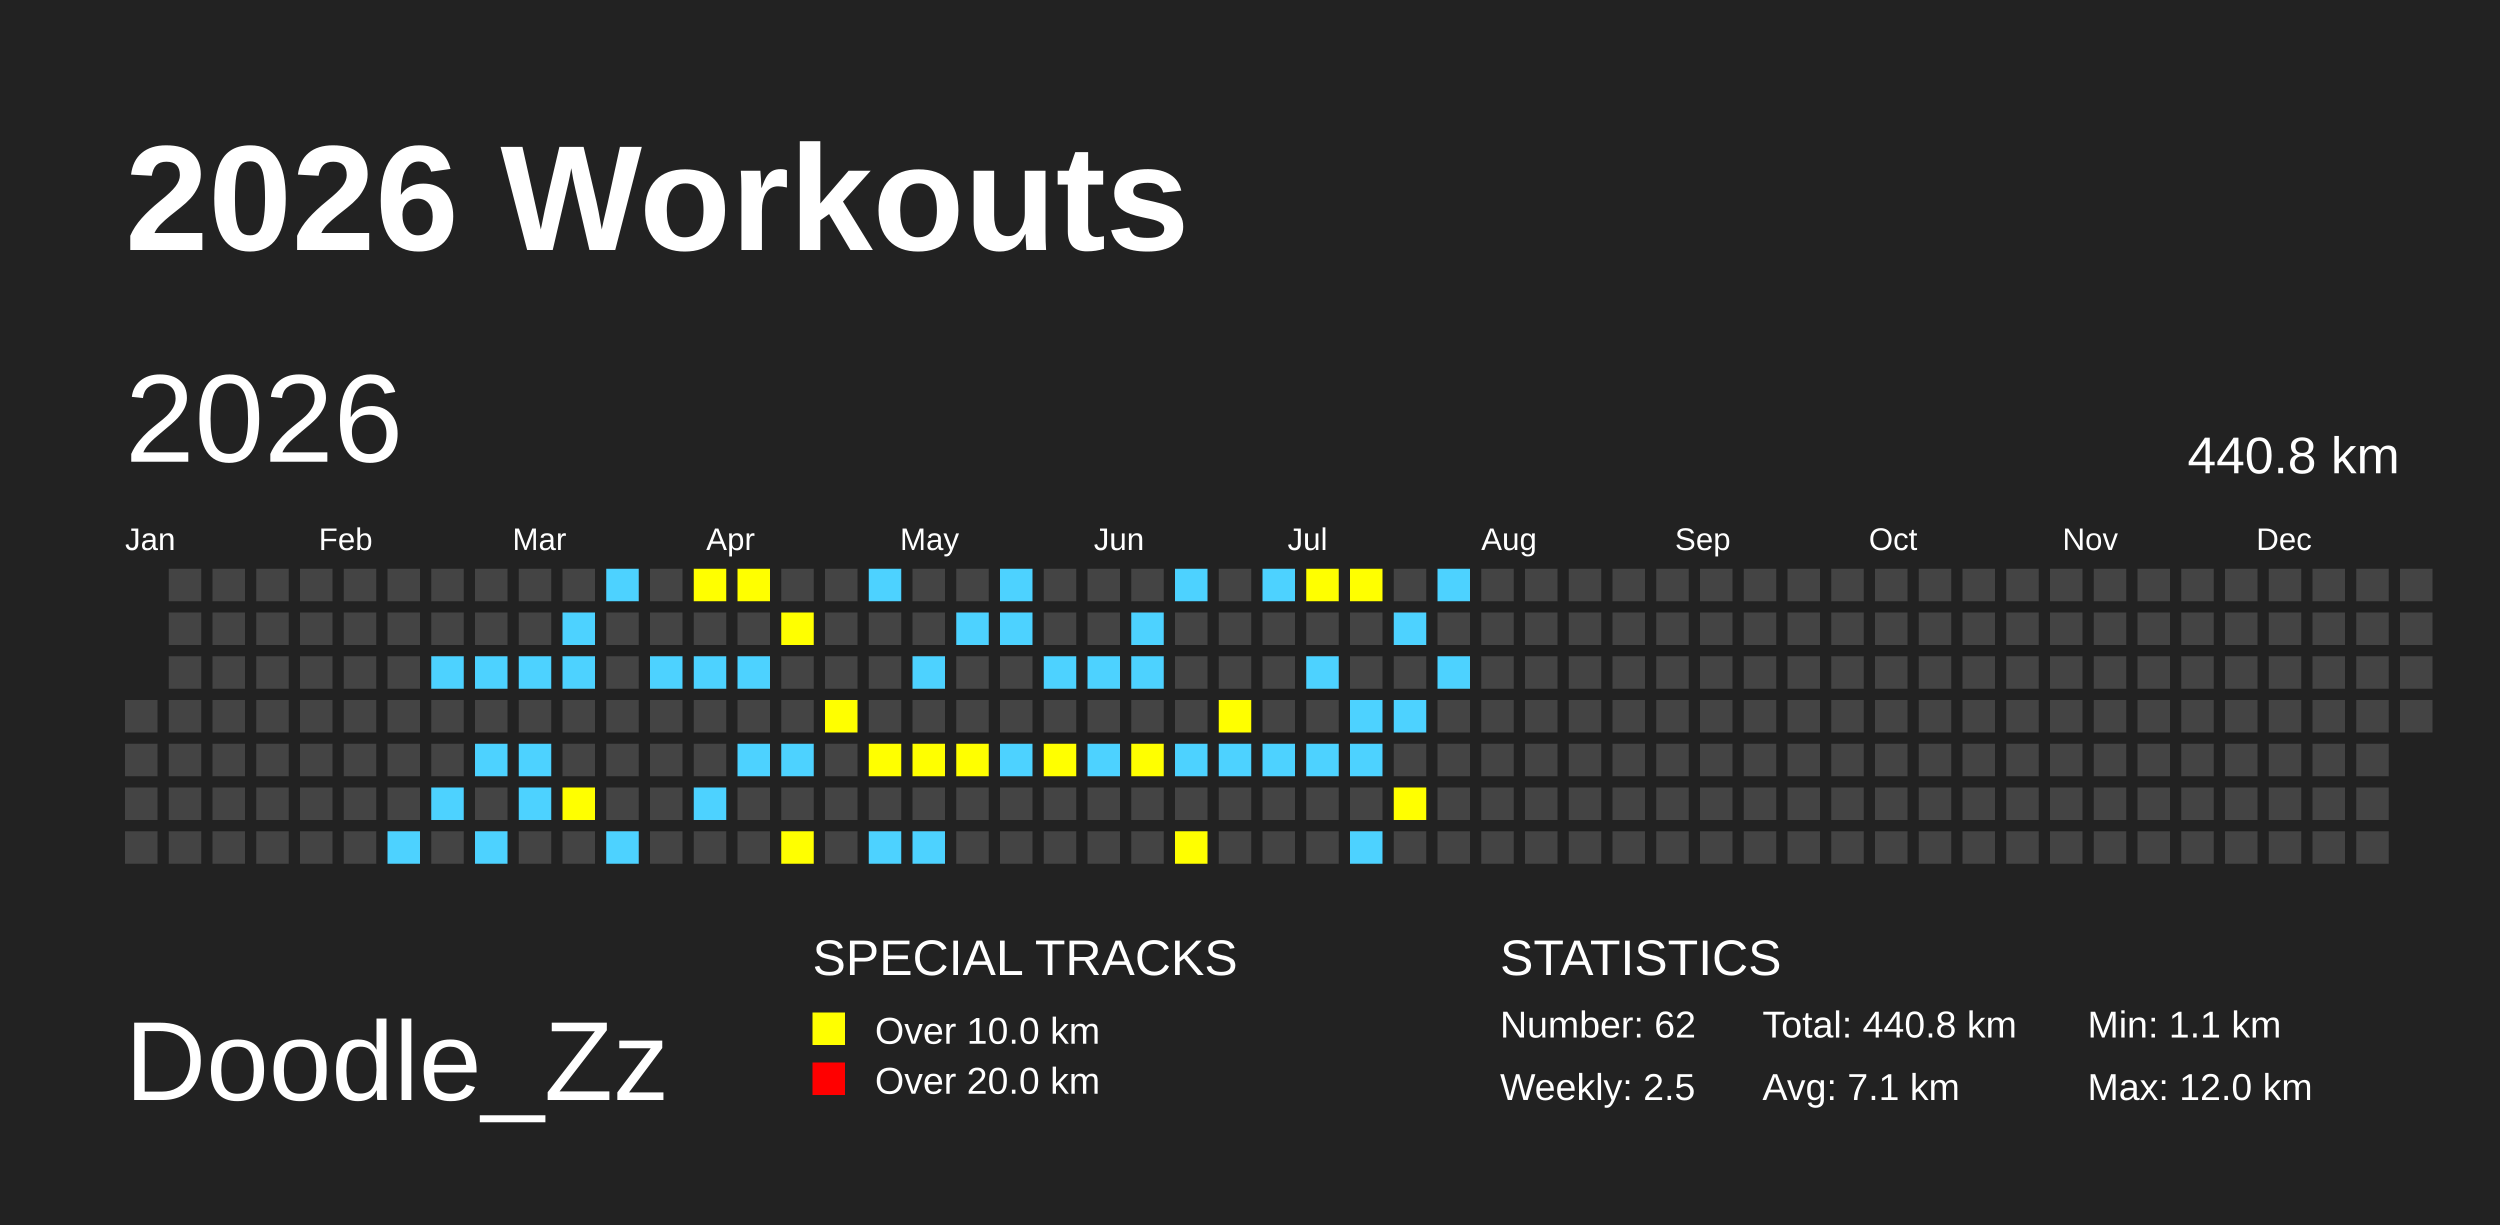
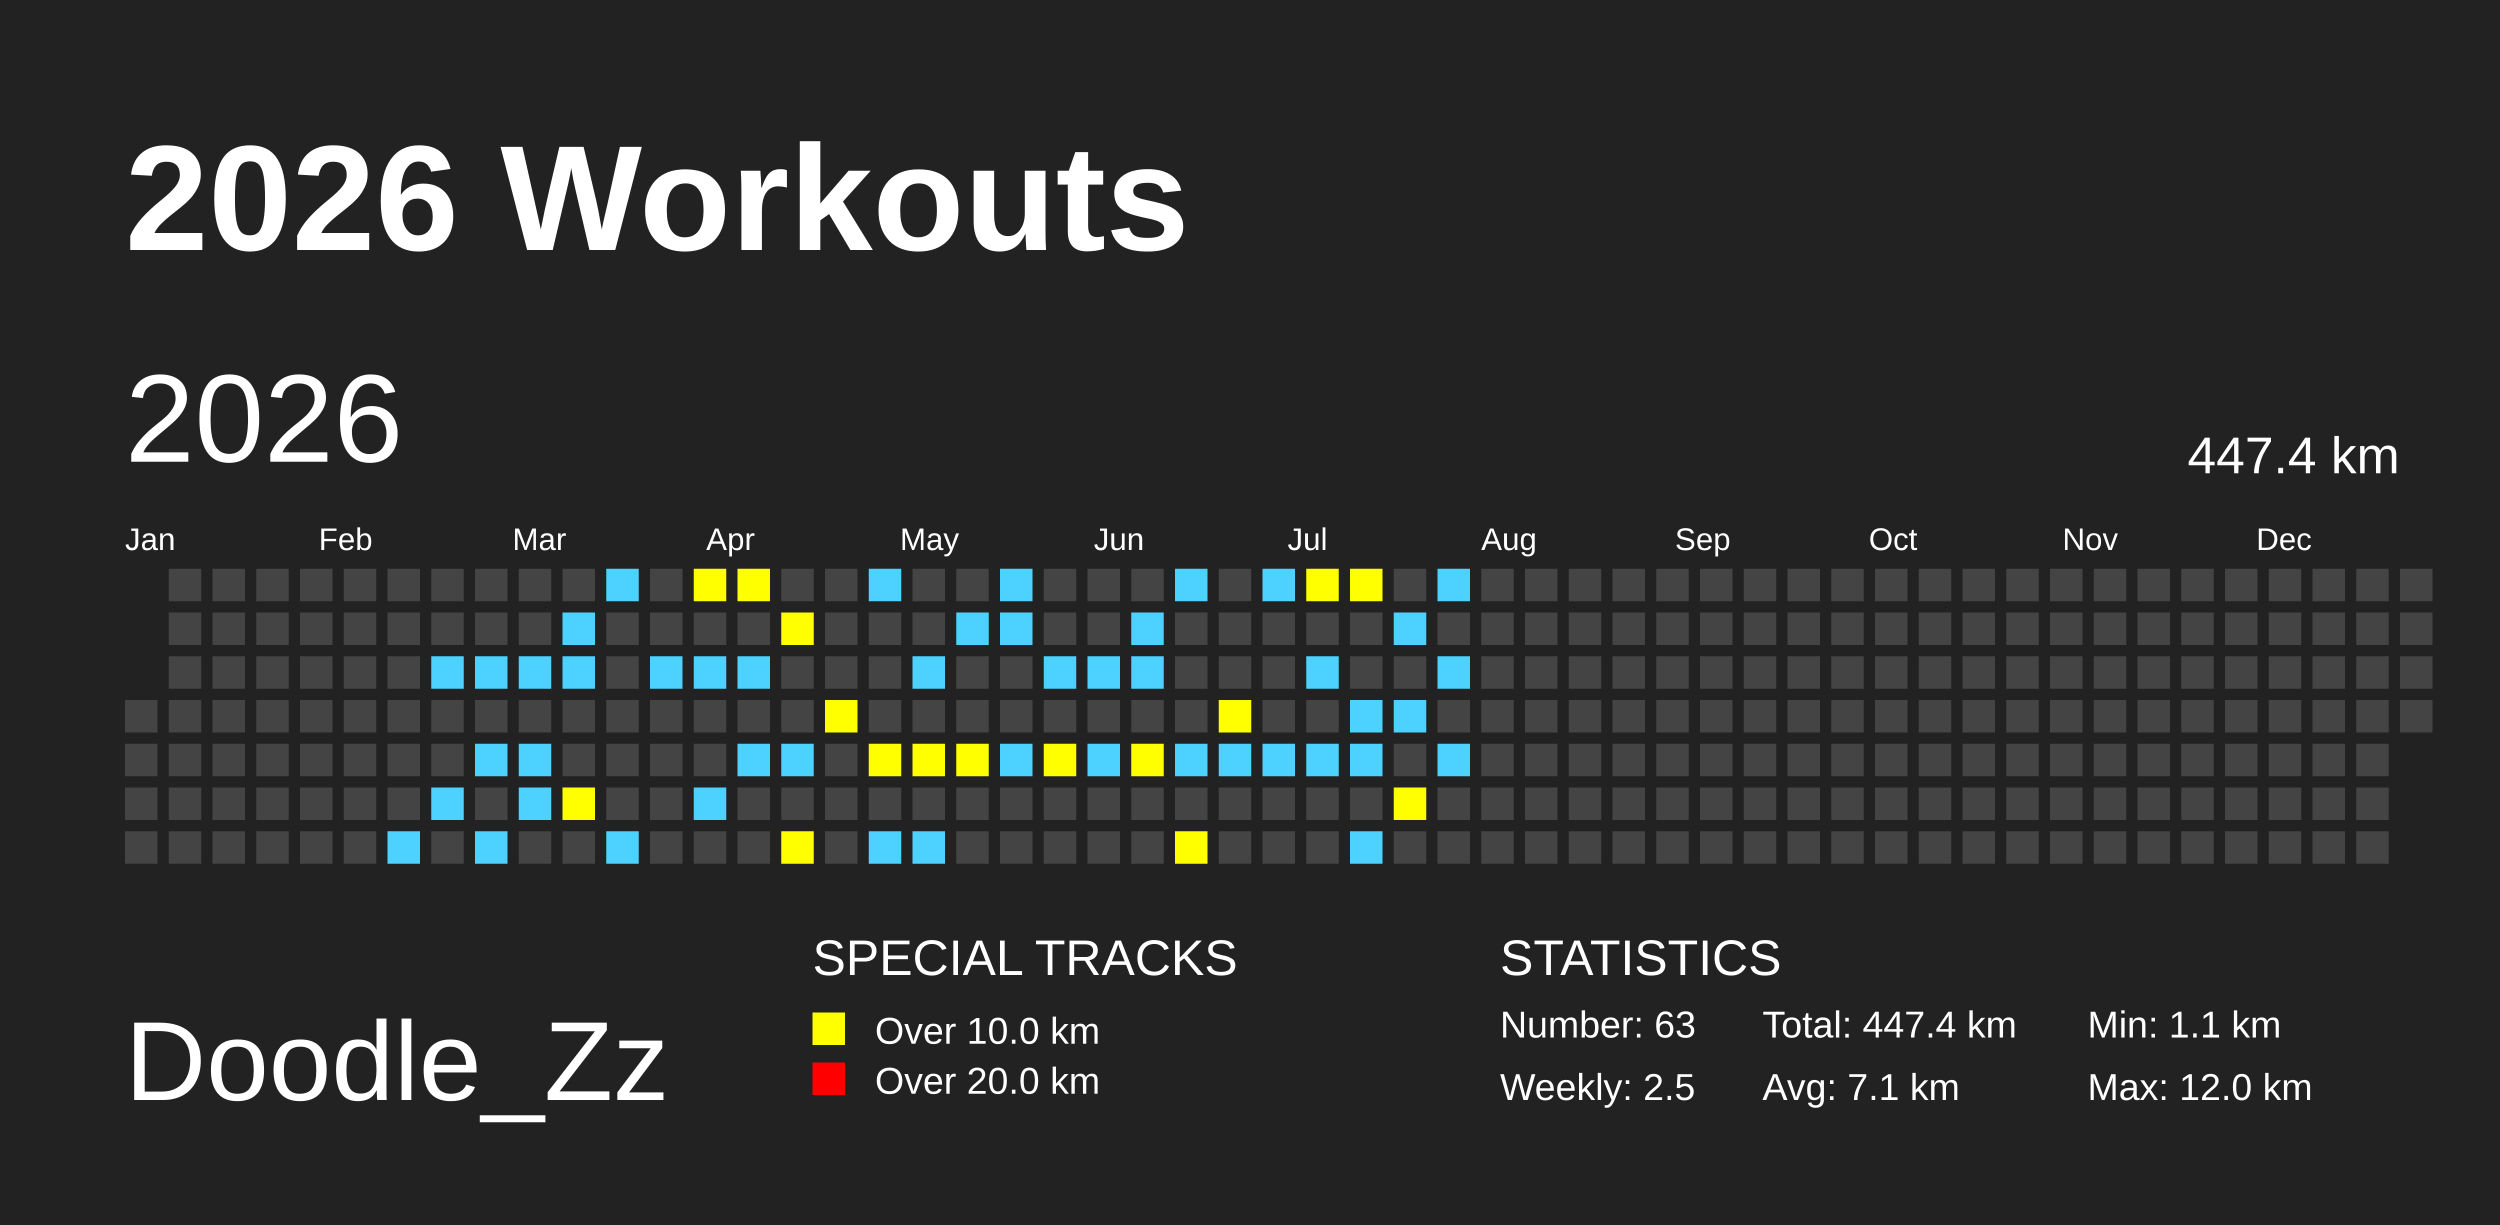
<svg xmlns="http://www.w3.org/2000/svg" baseProfile="full" height="98mm" version="1.1" viewBox="0,0,200,98" width="200mm">
  <defs>
    <pattern height="2" id="indoor-stripe" patternUnits="userSpaceOnUse" width="2">
      <line stroke="white" stroke-opacity="0.45" stroke-width="0.5" x1="0" x2="2" y1="2" y2="0" />
    </pattern>
  </defs>
  <rect fill="#222222" height="98" width="200" x="0" y="0" />
  <text fill="#FFFFFF" style="font-size:12px; font-family:Arial; font-weight:bold;" x="10" y="20">2026 Workouts</text>
  <text fill="#FFFFFF" style="font-size:9px; font-family:Arial" x="10" y="88">Doodle_Zz</text>
  <text fill="#FFFFFF" style="font-size:4px; font-family:Arial" x="65" y="78">SPECIAL TRACKS</text>
  <rect fill="yellow" height="2.6" width="2.6" x="65" y="81" />
  <text fill="#FFFFFF" style="font-size:3px; font-family:Arial" x="70" y="83.5">Over 10.0 km</text>
  <rect fill="red" height="2.6" width="2.6" x="65" y="85" />
  <text fill="#FFFFFF" style="font-size:3px; font-family:Arial" x="70" y="87.5">Over 20.0 km</text>
  <text fill="#FFFFFF" style="font-size:4px; font-family:Arial" x="120" y="78">STATISTICS</text>
-   <text fill="#FFFFFF" style="font-size:3px; font-family:Arial" x="120" y="83">Number: 62</text>
+   <text fill="#FFFFFF" style="font-size:3px; font-family:Arial" x="120" y="83">Number: 63</text>
  <text fill="#FFFFFF" style="font-size:3px; font-family:Arial" x="120" y="88">Weekly: 2.5</text>
-   <text fill="#FFFFFF" style="font-size:3px; font-family:Arial" x="141" y="83">Total: 440.8 km</text>
+   <text fill="#FFFFFF" style="font-size:3px; font-family:Arial" x="141" y="83">Total: 447.4 km</text>
  <text fill="#FFFFFF" style="font-size:3px; font-family:Arial" x="141" y="88">Avg: 7.1 km</text>
  <text fill="#FFFFFF" style="font-size:3px; font-family:Arial" x="167" y="83">Min: 1.1 km</text>
  <text fill="#FFFFFF" style="font-size:3px; font-family:Arial" x="167" y="88">Max: 12.0 km</text>
  <text dominant-baseline="hanging" fill="#FFFFFF" style="font-size:10.0px; font-family:Arial;" x="10" y="30">2026</text>
-   <text dominant-baseline="hanging" fill="#FFFFFF" style="font-size:4.125px; font-family:Arial;" x="175" y="35">440.8 km</text>
+   <text dominant-baseline="hanging" fill="#FFFFFF" style="font-size:4.125px; font-family:Arial;" x="175" y="35">447.4 km</text>
  <text fill="#FFFFFF" style="font-size:2.5px; font-family:Arial" x="10.0" y="44">Jan</text>
  <text fill="#FFFFFF" style="font-size:2.5px; font-family:Arial" x="25.5" y="44">Feb</text>
  <text fill="#FFFFFF" style="font-size:2.5px; font-family:Arial" x="41.0" y="44">Mar</text>
  <text fill="#FFFFFF" style="font-size:2.5px; font-family:Arial" x="56.5" y="44">Apr</text>
  <text fill="#FFFFFF" style="font-size:2.5px; font-family:Arial" x="72.0" y="44">May</text>
  <text fill="#FFFFFF" style="font-size:2.5px; font-family:Arial" x="87.5" y="44">Jun</text>
  <text fill="#FFFFFF" style="font-size:2.5px; font-family:Arial" x="103.0" y="44">Jul</text>
  <text fill="#FFFFFF" style="font-size:2.5px; font-family:Arial" x="118.5" y="44">Aug</text>
  <text fill="#FFFFFF" style="font-size:2.5px; font-family:Arial" x="134.0" y="44">Sep</text>
  <text fill="#FFFFFF" style="font-size:2.5px; font-family:Arial" x="149.5" y="44">Oct</text>
  <text fill="#FFFFFF" style="font-size:2.5px; font-family:Arial" x="165.0" y="44">Nov</text>
  <text fill="#FFFFFF" style="font-size:2.5px; font-family:Arial" x="180.5" y="44">Dec</text>
  <rect fill="#444444" height="2.6" width="2.6" x="10.0" y="56.0" />
  <rect fill="#444444" height="2.6" width="2.6" x="10.0" y="59.5" />
  <rect fill="#444444" height="2.6" width="2.6" x="10.0" y="63.0" />
  <rect fill="#444444" height="2.6" width="2.6" x="10.0" y="66.5" />
  <rect fill="#444444" height="2.6" width="2.6" x="13.5" y="45.5" />
  <rect fill="#444444" height="2.6" width="2.6" x="13.5" y="49.0" />
  <rect fill="#444444" height="2.6" width="2.6" x="13.5" y="52.5" />
  <rect fill="#444444" height="2.6" width="2.6" x="13.5" y="56.0" />
  <rect fill="#444444" height="2.6" width="2.6" x="13.5" y="59.5" />
  <rect fill="#444444" height="2.6" width="2.6" x="13.5" y="63.0" />
  <rect fill="#444444" height="2.6" width="2.6" x="13.5" y="66.5" />
  <rect fill="#444444" height="2.6" width="2.6" x="17.0" y="45.5" />
  <rect fill="#444444" height="2.6" width="2.6" x="17.0" y="49.0" />
  <rect fill="#444444" height="2.6" width="2.6" x="17.0" y="52.5" />
  <rect fill="#444444" height="2.6" width="2.6" x="17.0" y="56.0" />
  <rect fill="#444444" height="2.6" width="2.6" x="17.0" y="59.5" />
  <rect fill="#444444" height="2.6" width="2.6" x="17.0" y="63.0" />
  <rect fill="#444444" height="2.6" width="2.6" x="17.0" y="66.5" />
  <rect fill="#444444" height="2.6" width="2.6" x="20.5" y="45.5" />
  <rect fill="#444444" height="2.6" width="2.6" x="20.5" y="49.0" />
  <rect fill="#444444" height="2.6" width="2.6" x="20.5" y="52.5" />
  <rect fill="#444444" height="2.6" width="2.6" x="20.5" y="56.0" />
  <rect fill="#444444" height="2.6" width="2.6" x="20.5" y="59.5" />
  <rect fill="#444444" height="2.6" width="2.6" x="20.5" y="63.0" />
  <rect fill="#444444" height="2.6" width="2.6" x="20.5" y="66.5" />
  <rect fill="#444444" height="2.6" width="2.6" x="24.0" y="45.5" />
  <rect fill="#444444" height="2.6" width="2.6" x="24.0" y="49.0" />
  <rect fill="#444444" height="2.6" width="2.6" x="24.0" y="52.5" />
  <rect fill="#444444" height="2.6" width="2.6" x="24.0" y="56.0" />
  <rect fill="#444444" height="2.6" width="2.6" x="24.0" y="59.5" />
  <rect fill="#444444" height="2.6" width="2.6" x="24.0" y="63.0" />
  <rect fill="#444444" height="2.6" width="2.6" x="24.0" y="66.5" />
  <rect fill="#444444" height="2.6" width="2.6" x="27.5" y="45.5" />
  <rect fill="#444444" height="2.6" width="2.6" x="27.5" y="49.0" />
  <rect fill="#444444" height="2.6" width="2.6" x="27.5" y="52.5" />
  <rect fill="#444444" height="2.6" width="2.6" x="27.5" y="56.0" />
  <rect fill="#444444" height="2.6" width="2.6" x="27.5" y="59.5" />
  <rect fill="#444444" height="2.6" width="2.6" x="27.5" y="63.0" />
  <rect fill="#444444" height="2.6" width="2.6" x="27.5" y="66.5" />
  <rect fill="#444444" height="2.6" width="2.6" x="31.0" y="45.5" />
  <rect fill="#444444" height="2.6" width="2.6" x="31.0" y="49.0" />
  <rect fill="#444444" height="2.6" width="2.6" x="31.0" y="52.5" />
  <rect fill="#444444" height="2.6" width="2.6" x="31.0" y="56.0" />
  <rect fill="#444444" height="2.6" width="2.6" x="31.0" y="59.5" />
  <rect fill="#444444" height="2.6" width="2.6" x="31.0" y="63.0" />
  <rect fill="#4DD2FF" height="2.6" width="2.6" x="31.0" y="66.5" />
  <rect fill="#444444" height="2.6" width="2.6" x="34.5" y="45.5" />
  <rect fill="#444444" height="2.6" width="2.6" x="34.5" y="49.0" />
  <rect fill="#4DD2FF" height="2.6" width="2.6" x="34.5" y="52.5" />
  <rect fill="#444444" height="2.6" width="2.6" x="34.5" y="56.0" />
  <rect fill="#444444" height="2.6" width="2.6" x="34.5" y="59.5" />
  <rect fill="#4DD2FF" height="2.6" width="2.6" x="34.5" y="63.0" />
  <rect fill="#444444" height="2.6" width="2.6" x="34.5" y="66.5" />
  <rect fill="#444444" height="2.6" width="2.6" x="38.0" y="45.5" />
  <rect fill="#444444" height="2.6" width="2.6" x="38.0" y="49.0" />
  <rect fill="#4DD2FF" height="2.6" width="2.6" x="38.0" y="52.5" />
  <rect fill="#444444" height="2.6" width="2.6" x="38.0" y="56.0" />
  <rect fill="#4DD2FF" height="2.6" width="2.6" x="38.0" y="59.5" />
  <rect fill="#444444" height="2.6" width="2.6" x="38.0" y="63.0" />
  <rect fill="#4DD2FF" height="2.6" width="2.6" x="38.0" y="66.5" />
  <rect fill="#444444" height="2.6" width="2.6" x="41.5" y="45.5" />
  <rect fill="#444444" height="2.6" width="2.6" x="41.5" y="49.0" />
  <rect fill="#4DD2FF" height="2.6" width="2.6" x="41.5" y="52.5" />
  <rect fill="#444444" height="2.6" width="2.6" x="41.5" y="56.0" />
  <rect fill="#4DD2FF" height="2.6" width="2.6" x="41.5" y="59.5" />
  <rect fill="#4DD2FF" height="2.6" width="2.6" x="41.5" y="63.0" />
  <rect fill="#444444" height="2.6" width="2.6" x="41.5" y="66.5" />
  <rect fill="#444444" height="2.6" width="2.6" x="45.0" y="45.5" />
  <rect fill="#4DD2FF" height="2.6" width="2.6" x="45.0" y="49.0" />
  <rect fill="#4DD2FF" height="2.6" width="2.6" x="45.0" y="52.5" />
  <rect fill="#444444" height="2.6" width="2.6" x="45.0" y="56.0" />
  <rect fill="#444444" height="2.6" width="2.6" x="45.0" y="59.5" />
  <rect fill="yellow" height="2.6" width="2.6" x="45.0" y="63.0" />
  <rect fill="#444444" height="2.6" width="2.6" x="45.0" y="66.5" />
  <rect fill="#4DD2FF" height="2.6" width="2.6" x="48.5" y="45.5" />
  <rect fill="#444444" height="2.6" width="2.6" x="48.5" y="49.0" />
  <rect fill="#444444" height="2.6" width="2.6" x="48.5" y="52.5" />
  <rect fill="#444444" height="2.6" width="2.6" x="48.5" y="56.0" />
  <rect fill="#444444" height="2.6" width="2.6" x="48.5" y="59.5" />
  <rect fill="#444444" height="2.6" width="2.6" x="48.5" y="63.0" />
  <rect fill="#4DD2FF" height="2.6" width="2.6" x="48.5" y="66.5" />
  <rect fill="#444444" height="2.6" width="2.6" x="52.0" y="45.5" />
  <rect fill="#444444" height="2.6" width="2.6" x="52.0" y="49.0" />
  <rect fill="#4DD2FF" height="2.6" width="2.6" x="52.0" y="52.5" />
  <rect fill="#444444" height="2.6" width="2.6" x="52.0" y="56.0" />
  <rect fill="#444444" height="2.6" width="2.6" x="52.0" y="59.5" />
  <rect fill="#444444" height="2.6" width="2.6" x="52.0" y="63.0" />
  <rect fill="#444444" height="2.6" width="2.6" x="52.0" y="66.5" />
  <rect fill="yellow" height="2.6" width="2.6" x="55.5" y="45.5" />
  <rect fill="#444444" height="2.6" width="2.6" x="55.5" y="49.0" />
  <rect fill="#4DD2FF" height="2.6" width="2.6" x="55.5" y="52.5" />
  <rect fill="#444444" height="2.6" width="2.6" x="55.5" y="56.0" />
  <rect fill="#444444" height="2.6" width="2.6" x="55.5" y="59.5" />
  <rect fill="#4DD2FF" height="2.6" width="2.6" x="55.5" y="63.0" />
  <rect fill="#444444" height="2.6" width="2.6" x="55.5" y="66.5" />
  <rect fill="yellow" height="2.6" width="2.6" x="59.0" y="45.5" />
  <rect fill="#444444" height="2.6" width="2.6" x="59.0" y="49.0" />
  <rect fill="#4DD2FF" height="2.6" width="2.6" x="59.0" y="52.5" />
  <rect fill="#444444" height="2.6" width="2.6" x="59.0" y="56.0" />
  <rect fill="#4DD2FF" height="2.6" width="2.6" x="59.0" y="59.5" />
  <rect fill="#444444" height="2.6" width="2.6" x="59.0" y="63.0" />
  <rect fill="#444444" height="2.6" width="2.6" x="59.0" y="66.5" />
  <rect fill="#444444" height="2.6" width="2.6" x="62.5" y="45.5" />
  <rect fill="yellow" height="2.6" width="2.6" x="62.5" y="49.0" />
  <rect fill="#444444" height="2.6" width="2.6" x="62.5" y="52.5" />
  <rect fill="#444444" height="2.6" width="2.6" x="62.5" y="56.0" />
  <rect fill="#4DD2FF" height="2.6" width="2.6" x="62.5" y="59.5" />
  <rect fill="#444444" height="2.6" width="2.6" x="62.5" y="63.0" />
  <rect fill="yellow" height="2.6" width="2.6" x="62.5" y="66.5" />
  <rect fill="#444444" height="2.6" width="2.6" x="66.0" y="45.5" />
  <rect fill="#444444" height="2.6" width="2.6" x="66.0" y="49.0" />
  <rect fill="#444444" height="2.6" width="2.6" x="66.0" y="52.5" />
  <rect fill="yellow" height="2.6" width="2.6" x="66.0" y="56.0" />
  <rect fill="#444444" height="2.6" width="2.6" x="66.0" y="59.5" />
  <rect fill="#444444" height="2.6" width="2.6" x="66.0" y="63.0" />
  <rect fill="#444444" height="2.6" width="2.6" x="66.0" y="66.5" />
  <rect fill="#4DD2FF" height="2.6" width="2.6" x="69.5" y="45.5" />
  <rect fill="#444444" height="2.6" width="2.6" x="69.5" y="49.0" />
  <rect fill="#444444" height="2.6" width="2.6" x="69.5" y="52.5" />
  <rect fill="#444444" height="2.6" width="2.6" x="69.5" y="56.0" />
  <rect fill="yellow" height="2.6" width="2.6" x="69.5" y="59.5" />
  <rect fill="#444444" height="2.6" width="2.6" x="69.5" y="63.0" />
  <rect fill="#4DD2FF" height="2.6" width="2.6" x="69.5" y="66.5" />
  <rect fill="#444444" height="2.6" width="2.6" x="73.0" y="45.5" />
  <rect fill="#444444" height="2.6" width="2.6" x="73.0" y="49.0" />
  <rect fill="#4DD2FF" height="2.6" width="2.6" x="73.0" y="52.5" />
  <rect fill="#444444" height="2.6" width="2.6" x="73.0" y="56.0" />
  <rect fill="yellow" height="2.6" width="2.6" x="73.0" y="59.5" />
  <rect fill="#444444" height="2.6" width="2.6" x="73.0" y="63.0" />
  <rect fill="#4DD2FF" height="2.6" width="2.6" x="73.0" y="66.5" />
  <rect fill="#444444" height="2.6" width="2.6" x="76.5" y="45.5" />
  <rect fill="#4DD2FF" height="2.6" width="2.6" x="76.5" y="49.0" />
  <rect fill="#444444" height="2.6" width="2.6" x="76.5" y="52.5" />
  <rect fill="#444444" height="2.6" width="2.6" x="76.5" y="56.0" />
  <rect fill="yellow" height="2.6" width="2.6" x="76.5" y="59.5" />
  <rect fill="#444444" height="2.6" width="2.6" x="76.5" y="63.0" />
  <rect fill="#444444" height="2.6" width="2.6" x="76.5" y="66.5" />
  <rect fill="#4DD2FF" height="2.6" width="2.6" x="80.0" y="45.5" />
  <rect fill="#4DD2FF" height="2.6" width="2.6" x="80.0" y="49.0" />
  <rect fill="#444444" height="2.6" width="2.6" x="80.0" y="52.5" />
  <rect fill="#444444" height="2.6" width="2.6" x="80.0" y="56.0" />
  <rect fill="#4DD2FF" height="2.6" width="2.6" x="80.0" y="59.5" />
  <rect fill="#444444" height="2.6" width="2.6" x="80.0" y="63.0" />
  <rect fill="#444444" height="2.6" width="2.6" x="80.0" y="66.5" />
  <rect fill="#444444" height="2.6" width="2.6" x="83.5" y="45.5" />
  <rect fill="#444444" height="2.6" width="2.6" x="83.5" y="49.0" />
  <rect fill="#4DD2FF" height="2.6" width="2.6" x="83.5" y="52.5" />
  <rect fill="#444444" height="2.6" width="2.6" x="83.5" y="56.0" />
  <rect fill="yellow" height="2.6" width="2.6" x="83.5" y="59.5" />
  <rect fill="#444444" height="2.6" width="2.6" x="83.5" y="63.0" />
  <rect fill="#444444" height="2.6" width="2.6" x="83.5" y="66.5" />
  <rect fill="#444444" height="2.6" width="2.6" x="87.0" y="45.5" />
  <rect fill="#444444" height="2.6" width="2.6" x="87.0" y="49.0" />
  <rect fill="#4DD2FF" height="2.6" width="2.6" x="87.0" y="52.5" />
  <rect fill="#444444" height="2.6" width="2.6" x="87.0" y="56.0" />
  <rect fill="#4DD2FF" height="2.6" width="2.6" x="87.0" y="59.5" />
  <rect fill="#444444" height="2.6" width="2.6" x="87.0" y="63.0" />
  <rect fill="#444444" height="2.6" width="2.6" x="87.0" y="66.5" />
  <rect fill="#444444" height="2.6" width="2.6" x="90.5" y="45.5" />
  <rect fill="#4DD2FF" height="2.6" width="2.6" x="90.5" y="49.0" />
  <rect fill="#4DD2FF" height="2.6" width="2.6" x="90.5" y="52.5" />
  <rect fill="#444444" height="2.6" width="2.6" x="90.5" y="56.0" />
  <rect fill="yellow" height="2.6" width="2.6" x="90.5" y="59.5" />
  <rect fill="#444444" height="2.6" width="2.6" x="90.5" y="63.0" />
  <rect fill="#444444" height="2.6" width="2.6" x="90.5" y="66.5" />
  <rect fill="#4DD2FF" height="2.6" width="2.6" x="94.0" y="45.5" />
  <rect fill="#444444" height="2.6" width="2.6" x="94.0" y="49.0" />
  <rect fill="#444444" height="2.6" width="2.6" x="94.0" y="52.5" />
  <rect fill="#444444" height="2.6" width="2.6" x="94.0" y="56.0" />
  <rect fill="#4DD2FF" height="2.6" width="2.6" x="94.0" y="59.5" />
  <rect fill="#444444" height="2.6" width="2.6" x="94.0" y="63.0" />
  <rect fill="yellow" height="2.6" width="2.6" x="94.0" y="66.5" />
  <rect fill="#444444" height="2.6" width="2.6" x="97.5" y="45.5" />
  <rect fill="#444444" height="2.6" width="2.6" x="97.5" y="49.0" />
  <rect fill="#444444" height="2.6" width="2.6" x="97.5" y="52.5" />
  <rect fill="yellow" height="2.6" width="2.6" x="97.5" y="56.0" />
  <rect fill="#4DD2FF" height="2.6" width="2.6" x="97.5" y="59.5" />
  <rect fill="#444444" height="2.6" width="2.6" x="97.5" y="63.0" />
  <rect fill="#444444" height="2.6" width="2.6" x="97.5" y="66.5" />
  <rect fill="#4DD2FF" height="2.6" width="2.6" x="101.0" y="45.5" />
  <rect fill="#444444" height="2.6" width="2.6" x="101.0" y="49.0" />
  <rect fill="#444444" height="2.6" width="2.6" x="101.0" y="52.5" />
  <rect fill="#444444" height="2.6" width="2.6" x="101.0" y="56.0" />
  <rect fill="#4DD2FF" height="2.6" width="2.6" x="101.0" y="59.5" />
  <rect fill="#444444" height="2.6" width="2.6" x="101.0" y="63.0" />
  <rect fill="#444444" height="2.6" width="2.6" x="101.0" y="66.5" />
  <rect fill="yellow" height="2.6" width="2.6" x="104.5" y="45.5" />
  <rect fill="#444444" height="2.6" width="2.6" x="104.5" y="49.0" />
  <rect fill="#4DD2FF" height="2.6" width="2.6" x="104.5" y="52.5" />
  <rect fill="#444444" height="2.6" width="2.6" x="104.5" y="56.0" />
  <rect fill="#4DD2FF" height="2.6" width="2.6" x="104.5" y="59.5" />
  <rect fill="#444444" height="2.6" width="2.6" x="104.5" y="63.0" />
  <rect fill="#444444" height="2.6" width="2.6" x="104.5" y="66.5" />
  <rect fill="yellow" height="2.6" width="2.6" x="108.0" y="45.5" />
  <rect fill="#444444" height="2.6" width="2.6" x="108.0" y="49.0" />
  <rect fill="#444444" height="2.6" width="2.6" x="108.0" y="52.5" />
  <rect fill="#4DD2FF" height="2.6" width="2.6" x="108.0" y="56.0" />
  <rect fill="#4DD2FF" height="2.6" width="2.6" x="108.0" y="59.5" />
  <rect fill="#444444" height="2.6" width="2.6" x="108.0" y="63.0" />
  <rect fill="#4DD2FF" height="2.6" width="2.6" x="108.0" y="66.5" />
  <rect fill="#444444" height="2.6" width="2.6" x="111.5" y="45.5" />
  <rect fill="#4DD2FF" height="2.6" width="2.6" x="111.5" y="49.0" />
  <rect fill="#444444" height="2.6" width="2.6" x="111.5" y="52.5" />
  <rect fill="#4DD2FF" height="2.6" width="2.6" x="111.5" y="56.0" />
  <rect fill="#444444" height="2.6" width="2.6" x="111.5" y="59.5" />
  <rect fill="yellow" height="2.6" width="2.6" x="111.5" y="63.0" />
  <rect fill="#444444" height="2.6" width="2.6" x="111.5" y="66.5" />
  <rect fill="#4DD2FF" height="2.6" width="2.6" x="115.0" y="45.5" />
  <rect fill="#444444" height="2.6" width="2.6" x="115.0" y="49.0" />
  <rect fill="#4DD2FF" height="2.6" width="2.6" x="115.0" y="52.5" />
  <rect fill="#444444" height="2.6" width="2.6" x="115.0" y="56.0" />
-   <rect fill="#444444" height="2.6" width="2.6" x="115.0" y="59.5" />
+   <rect fill="#4DD2FF" height="2.6" width="2.6" x="115.0" y="59.5" />
  <rect fill="#444444" height="2.6" width="2.6" x="115.0" y="63.0" />
  <rect fill="#444444" height="2.6" width="2.6" x="115.0" y="66.5" />
  <rect fill="#444444" height="2.6" width="2.6" x="118.5" y="45.5" />
  <rect fill="#444444" height="2.6" width="2.6" x="118.5" y="49.0" />
  <rect fill="#444444" height="2.6" width="2.6" x="118.5" y="52.5" />
  <rect fill="#444444" height="2.6" width="2.6" x="118.5" y="56.0" />
  <rect fill="#444444" height="2.6" width="2.6" x="118.5" y="59.5" />
  <rect fill="#444444" height="2.6" width="2.6" x="118.5" y="63.0" />
  <rect fill="#444444" height="2.6" width="2.6" x="118.5" y="66.5" />
  <rect fill="#444444" height="2.6" width="2.6" x="122.0" y="45.5" />
  <rect fill="#444444" height="2.6" width="2.6" x="122.0" y="49.0" />
  <rect fill="#444444" height="2.6" width="2.6" x="122.0" y="52.5" />
  <rect fill="#444444" height="2.6" width="2.6" x="122.0" y="56.0" />
  <rect fill="#444444" height="2.6" width="2.6" x="122.0" y="59.5" />
  <rect fill="#444444" height="2.6" width="2.6" x="122.0" y="63.0" />
  <rect fill="#444444" height="2.6" width="2.6" x="122.0" y="66.5" />
  <rect fill="#444444" height="2.6" width="2.6" x="125.5" y="45.5" />
  <rect fill="#444444" height="2.6" width="2.6" x="125.5" y="49.0" />
  <rect fill="#444444" height="2.6" width="2.6" x="125.5" y="52.5" />
  <rect fill="#444444" height="2.6" width="2.6" x="125.5" y="56.0" />
  <rect fill="#444444" height="2.6" width="2.6" x="125.5" y="59.5" />
  <rect fill="#444444" height="2.6" width="2.6" x="125.5" y="63.0" />
  <rect fill="#444444" height="2.6" width="2.6" x="125.5" y="66.5" />
  <rect fill="#444444" height="2.6" width="2.6" x="129.0" y="45.5" />
  <rect fill="#444444" height="2.6" width="2.6" x="129.0" y="49.0" />
  <rect fill="#444444" height="2.6" width="2.6" x="129.0" y="52.5" />
  <rect fill="#444444" height="2.6" width="2.6" x="129.0" y="56.0" />
  <rect fill="#444444" height="2.6" width="2.6" x="129.0" y="59.5" />
  <rect fill="#444444" height="2.6" width="2.6" x="129.0" y="63.0" />
  <rect fill="#444444" height="2.6" width="2.6" x="129.0" y="66.5" />
  <rect fill="#444444" height="2.6" width="2.6" x="132.5" y="45.5" />
  <rect fill="#444444" height="2.6" width="2.6" x="132.5" y="49.0" />
  <rect fill="#444444" height="2.6" width="2.6" x="132.5" y="52.5" />
  <rect fill="#444444" height="2.6" width="2.6" x="132.5" y="56.0" />
  <rect fill="#444444" height="2.6" width="2.6" x="132.5" y="59.5" />
  <rect fill="#444444" height="2.6" width="2.6" x="132.5" y="63.0" />
  <rect fill="#444444" height="2.6" width="2.6" x="132.5" y="66.5" />
  <rect fill="#444444" height="2.6" width="2.6" x="136.0" y="45.5" />
  <rect fill="#444444" height="2.6" width="2.6" x="136.0" y="49.0" />
  <rect fill="#444444" height="2.6" width="2.6" x="136.0" y="52.5" />
  <rect fill="#444444" height="2.6" width="2.6" x="136.0" y="56.0" />
  <rect fill="#444444" height="2.6" width="2.6" x="136.0" y="59.5" />
  <rect fill="#444444" height="2.6" width="2.6" x="136.0" y="63.0" />
  <rect fill="#444444" height="2.6" width="2.6" x="136.0" y="66.5" />
  <rect fill="#444444" height="2.6" width="2.6" x="139.5" y="45.5" />
  <rect fill="#444444" height="2.6" width="2.6" x="139.5" y="49.0" />
  <rect fill="#444444" height="2.6" width="2.6" x="139.5" y="52.5" />
  <rect fill="#444444" height="2.6" width="2.6" x="139.5" y="56.0" />
  <rect fill="#444444" height="2.6" width="2.6" x="139.5" y="59.5" />
  <rect fill="#444444" height="2.6" width="2.6" x="139.5" y="63.0" />
  <rect fill="#444444" height="2.6" width="2.6" x="139.5" y="66.5" />
  <rect fill="#444444" height="2.6" width="2.6" x="143.0" y="45.5" />
  <rect fill="#444444" height="2.6" width="2.6" x="143.0" y="49.0" />
  <rect fill="#444444" height="2.6" width="2.6" x="143.0" y="52.5" />
  <rect fill="#444444" height="2.6" width="2.6" x="143.0" y="56.0" />
  <rect fill="#444444" height="2.6" width="2.6" x="143.0" y="59.5" />
  <rect fill="#444444" height="2.6" width="2.6" x="143.0" y="63.0" />
  <rect fill="#444444" height="2.6" width="2.6" x="143.0" y="66.5" />
  <rect fill="#444444" height="2.6" width="2.6" x="146.5" y="45.5" />
  <rect fill="#444444" height="2.6" width="2.6" x="146.5" y="49.0" />
  <rect fill="#444444" height="2.6" width="2.6" x="146.5" y="52.5" />
  <rect fill="#444444" height="2.6" width="2.6" x="146.5" y="56.0" />
  <rect fill="#444444" height="2.6" width="2.6" x="146.5" y="59.5" />
  <rect fill="#444444" height="2.6" width="2.6" x="146.5" y="63.0" />
  <rect fill="#444444" height="2.6" width="2.6" x="146.5" y="66.5" />
  <rect fill="#444444" height="2.6" width="2.6" x="150.0" y="45.5" />
  <rect fill="#444444" height="2.6" width="2.6" x="150.0" y="49.0" />
  <rect fill="#444444" height="2.6" width="2.6" x="150.0" y="52.5" />
  <rect fill="#444444" height="2.6" width="2.6" x="150.0" y="56.0" />
  <rect fill="#444444" height="2.6" width="2.6" x="150.0" y="59.5" />
  <rect fill="#444444" height="2.6" width="2.6" x="150.0" y="63.0" />
  <rect fill="#444444" height="2.6" width="2.6" x="150.0" y="66.5" />
  <rect fill="#444444" height="2.6" width="2.6" x="153.5" y="45.5" />
  <rect fill="#444444" height="2.6" width="2.6" x="153.5" y="49.0" />
  <rect fill="#444444" height="2.6" width="2.6" x="153.5" y="52.5" />
  <rect fill="#444444" height="2.6" width="2.6" x="153.5" y="56.0" />
  <rect fill="#444444" height="2.6" width="2.6" x="153.5" y="59.5" />
  <rect fill="#444444" height="2.6" width="2.6" x="153.5" y="63.0" />
  <rect fill="#444444" height="2.6" width="2.6" x="153.5" y="66.5" />
  <rect fill="#444444" height="2.6" width="2.6" x="157.0" y="45.5" />
  <rect fill="#444444" height="2.6" width="2.6" x="157.0" y="49.0" />
  <rect fill="#444444" height="2.6" width="2.6" x="157.0" y="52.5" />
  <rect fill="#444444" height="2.6" width="2.6" x="157.0" y="56.0" />
  <rect fill="#444444" height="2.6" width="2.6" x="157.0" y="59.5" />
  <rect fill="#444444" height="2.6" width="2.6" x="157.0" y="63.0" />
  <rect fill="#444444" height="2.6" width="2.6" x="157.0" y="66.5" />
  <rect fill="#444444" height="2.6" width="2.6" x="160.5" y="45.5" />
  <rect fill="#444444" height="2.6" width="2.6" x="160.5" y="49.0" />
  <rect fill="#444444" height="2.6" width="2.6" x="160.5" y="52.5" />
  <rect fill="#444444" height="2.6" width="2.6" x="160.5" y="56.0" />
  <rect fill="#444444" height="2.6" width="2.6" x="160.5" y="59.5" />
  <rect fill="#444444" height="2.6" width="2.6" x="160.5" y="63.0" />
  <rect fill="#444444" height="2.6" width="2.6" x="160.5" y="66.5" />
  <rect fill="#444444" height="2.6" width="2.6" x="164.0" y="45.5" />
  <rect fill="#444444" height="2.6" width="2.6" x="164.0" y="49.0" />
  <rect fill="#444444" height="2.6" width="2.6" x="164.0" y="52.5" />
  <rect fill="#444444" height="2.6" width="2.6" x="164.0" y="56.0" />
  <rect fill="#444444" height="2.6" width="2.6" x="164.0" y="59.5" />
  <rect fill="#444444" height="2.6" width="2.6" x="164.0" y="63.0" />
  <rect fill="#444444" height="2.6" width="2.6" x="164.0" y="66.5" />
  <rect fill="#444444" height="2.6" width="2.6" x="167.5" y="45.5" />
  <rect fill="#444444" height="2.6" width="2.6" x="167.5" y="49.0" />
  <rect fill="#444444" height="2.6" width="2.6" x="167.5" y="52.5" />
  <rect fill="#444444" height="2.6" width="2.6" x="167.5" y="56.0" />
  <rect fill="#444444" height="2.6" width="2.6" x="167.5" y="59.5" />
  <rect fill="#444444" height="2.6" width="2.6" x="167.5" y="63.0" />
  <rect fill="#444444" height="2.6" width="2.6" x="167.5" y="66.5" />
  <rect fill="#444444" height="2.6" width="2.6" x="171.0" y="45.5" />
  <rect fill="#444444" height="2.6" width="2.6" x="171.0" y="49.0" />
  <rect fill="#444444" height="2.6" width="2.6" x="171.0" y="52.5" />
  <rect fill="#444444" height="2.6" width="2.6" x="171.0" y="56.0" />
  <rect fill="#444444" height="2.6" width="2.6" x="171.0" y="59.5" />
  <rect fill="#444444" height="2.6" width="2.6" x="171.0" y="63.0" />
  <rect fill="#444444" height="2.6" width="2.6" x="171.0" y="66.5" />
  <rect fill="#444444" height="2.6" width="2.6" x="174.5" y="45.5" />
  <rect fill="#444444" height="2.6" width="2.6" x="174.5" y="49.0" />
  <rect fill="#444444" height="2.6" width="2.6" x="174.5" y="52.5" />
  <rect fill="#444444" height="2.6" width="2.6" x="174.5" y="56.0" />
  <rect fill="#444444" height="2.6" width="2.6" x="174.5" y="59.5" />
  <rect fill="#444444" height="2.6" width="2.6" x="174.5" y="63.0" />
  <rect fill="#444444" height="2.6" width="2.6" x="174.5" y="66.5" />
  <rect fill="#444444" height="2.6" width="2.6" x="178.0" y="45.5" />
  <rect fill="#444444" height="2.6" width="2.6" x="178.0" y="49.0" />
  <rect fill="#444444" height="2.6" width="2.6" x="178.0" y="52.5" />
  <rect fill="#444444" height="2.6" width="2.6" x="178.0" y="56.0" />
  <rect fill="#444444" height="2.6" width="2.6" x="178.0" y="59.5" />
  <rect fill="#444444" height="2.6" width="2.6" x="178.0" y="63.0" />
  <rect fill="#444444" height="2.6" width="2.6" x="178.0" y="66.5" />
  <rect fill="#444444" height="2.6" width="2.6" x="181.5" y="45.5" />
  <rect fill="#444444" height="2.6" width="2.6" x="181.5" y="49.0" />
  <rect fill="#444444" height="2.6" width="2.6" x="181.5" y="52.5" />
  <rect fill="#444444" height="2.6" width="2.6" x="181.5" y="56.0" />
  <rect fill="#444444" height="2.6" width="2.6" x="181.5" y="59.5" />
  <rect fill="#444444" height="2.6" width="2.6" x="181.5" y="63.0" />
  <rect fill="#444444" height="2.6" width="2.6" x="181.5" y="66.5" />
  <rect fill="#444444" height="2.6" width="2.6" x="185.0" y="45.5" />
  <rect fill="#444444" height="2.6" width="2.6" x="185.0" y="49.0" />
  <rect fill="#444444" height="2.6" width="2.6" x="185.0" y="52.5" />
  <rect fill="#444444" height="2.6" width="2.6" x="185.0" y="56.0" />
  <rect fill="#444444" height="2.6" width="2.6" x="185.0" y="59.5" />
  <rect fill="#444444" height="2.6" width="2.6" x="185.0" y="63.0" />
  <rect fill="#444444" height="2.6" width="2.6" x="185.0" y="66.5" />
  <rect fill="#444444" height="2.6" width="2.6" x="188.5" y="45.5" />
  <rect fill="#444444" height="2.6" width="2.6" x="188.5" y="49.0" />
  <rect fill="#444444" height="2.6" width="2.6" x="188.5" y="52.5" />
  <rect fill="#444444" height="2.6" width="2.6" x="188.5" y="56.0" />
  <rect fill="#444444" height="2.6" width="2.6" x="188.5" y="59.5" />
  <rect fill="#444444" height="2.6" width="2.6" x="188.5" y="63.0" />
  <rect fill="#444444" height="2.6" width="2.6" x="188.5" y="66.5" />
  <rect fill="#444444" height="2.6" width="2.6" x="192.0" y="45.5" />
  <rect fill="#444444" height="2.6" width="2.6" x="192.0" y="49.0" />
  <rect fill="#444444" height="2.6" width="2.6" x="192.0" y="52.5" />
  <rect fill="#444444" height="2.6" width="2.6" x="192.0" y="56.0" />
</svg>
